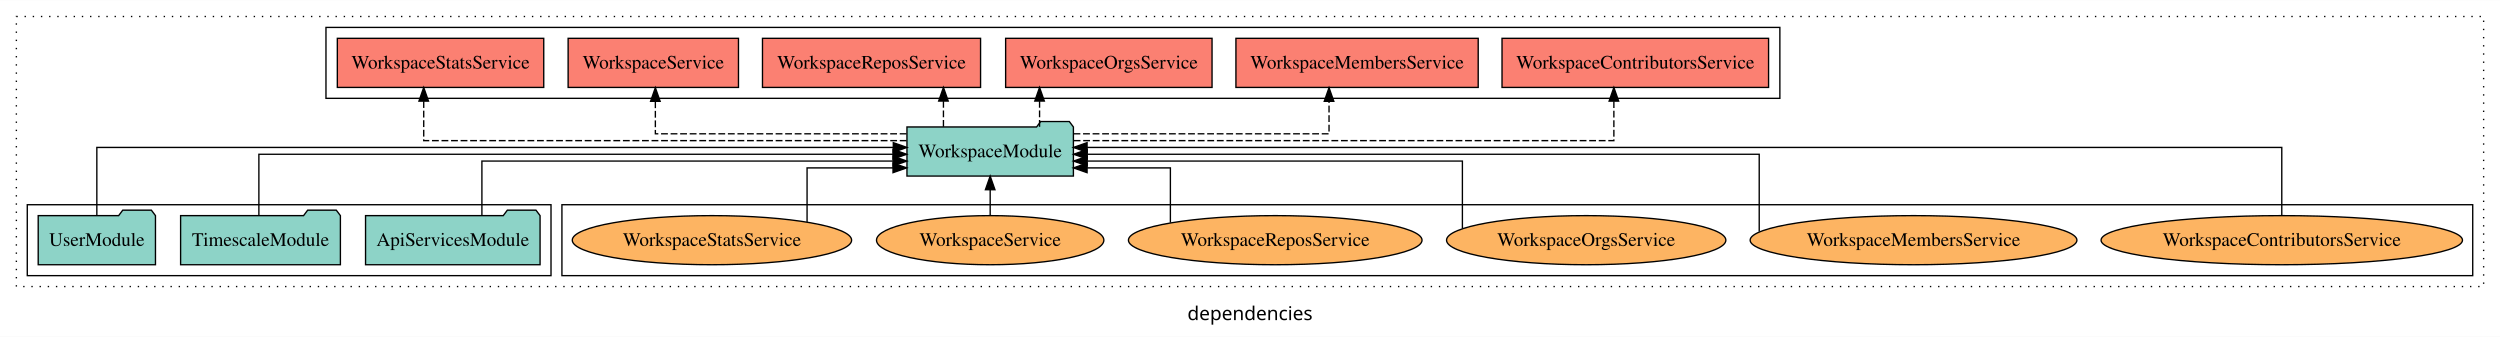
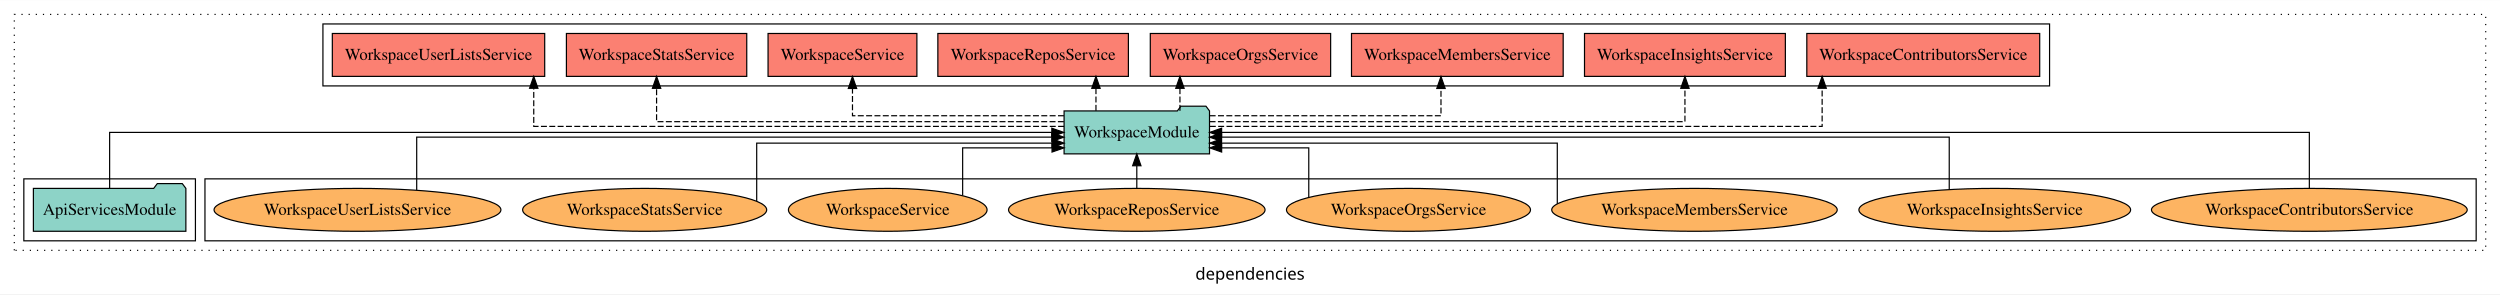
- <svg xmlns="http://www.w3.org/2000/svg" width="1833pt" height="247pt" viewBox="0.00 0.00 1833.00 246.80">
+ <svg xmlns="http://www.w3.org/2000/svg" width="2098pt" height="247pt" viewBox="0.00 0.00 2098.00 246.80">
  <g id="graph0" class="graph" transform="scale(1 1) rotate(0) translate(4 242.8)">
-     <polygon fill="white" stroke="transparent" points="-4,4 -4,-242.8 1829,-242.8 1829,4 -4,4" />
-     <text text-anchor="middle" x="912.5" y="-8.2" font-family="sans-serif" font-size="14.00">dependencies</text>
+     <polygon fill="white" stroke="transparent" points="-4,4 -4,-242.8 2094,-242.8 2094,4 -4,4" />
+     <text text-anchor="middle" x="1045" y="-8.2" font-family="sans-serif" font-size="14.00">dependencies</text>
    <g id="clust1" class="cluster">
-       <polygon fill="none" stroke="black" stroke-dasharray="1,5" points="8,-32.8 8,-230.8 1817,-230.8 1817,-32.8 8,-32.8" />
+       <polygon fill="none" stroke="black" stroke-dasharray="1,5" points="8,-32.8 8,-230.8 2082,-230.8 2082,-32.8 8,-32.8" />
    </g>
    <g id="clust6" class="cluster">
-       <polygon fill="none" stroke="black" points="408,-40.8 408,-92.8 1809,-92.8 1809,-40.8 408,-40.8" />
+       <polygon fill="none" stroke="black" points="168,-40.8 168,-92.8 2074,-92.8 2074,-40.8 168,-40.8" />
    </g>
    <g id="clust3" class="cluster">
-       <polygon fill="none" stroke="black" points="16,-40.8 16,-92.8 400,-92.8 400,-40.8 16,-40.8" />
+       <polygon fill="none" stroke="black" points="16,-40.8 16,-92.8 160,-92.8 160,-40.8 16,-40.8" />
    </g>
    <g id="clust4" class="cluster">
-       <polygon fill="none" stroke="black" points="235,-170.8 235,-222.8 1301,-222.8 1301,-170.8 235,-170.8" />
+       <polygon fill="none" stroke="black" points="267,-170.8 267,-222.8 1716,-222.8 1716,-170.8 267,-170.8" />
    </g>
    <g id="node1" class="node">
-       <polygon fill="#8dd3c7" stroke="black" points="391.98,-84.8 388.98,-88.8 367.98,-88.8 364.98,-84.8 264.02,-84.8 264.02,-48.8 391.98,-48.8 391.98,-84.8" />
-       <text text-anchor="middle" x="328" y="-62.6" font-family="Times,serif" font-size="14.00">ApiServicesModule</text>
+       <polygon fill="#8dd3c7" stroke="black" points="151.98,-84.8 148.98,-88.8 127.98,-88.8 124.98,-84.8 24.02,-84.8 24.02,-48.8 151.98,-48.8 151.98,-84.8" />
+       <text text-anchor="middle" x="88" y="-62.6" font-family="Times,serif" font-size="14.00">ApiServicesModule</text>
+     </g>
+     <g id="node2" class="node">
+       <polygon fill="#8dd3c7" stroke="black" points="1011.02,-149.8 1008.02,-153.8 987.02,-153.8 984.02,-149.8 888.98,-149.8 888.98,-113.8 1011.02,-113.8 1011.02,-149.8" />
+       <text text-anchor="middle" x="950" y="-127.6" font-family="Times,serif" font-size="14.00">WorkspaceModule</text>
+     </g>
+     <g id="edge1" class="edge">
+       <path fill="none" stroke="black" d="M88,-84.91C88,-104.14 88,-131.8 88,-131.8 88,-131.8 878.7,-131.8 878.7,-131.8" />
+       <polygon fill="black" stroke="black" points="878.7,-135.3 888.7,-131.8 878.7,-128.3 878.7,-135.3" />
+     </g>
+     <g id="node3" class="node">
+       <polygon fill="#fb8072" stroke="black" points="1707.72,-214.8 1512.28,-214.8 1512.28,-178.8 1707.72,-178.8 1707.72,-214.8" />
+       <text text-anchor="middle" x="1610" y="-192.6" font-family="Times,serif" font-size="14.00">WorkspaceContributorsService </text>
+     </g>
+     <g id="edge2" class="edge">
+       <path fill="none" stroke="black" stroke-dasharray="5,2" d="M1011.28,-136.8C1159.47,-136.8 1525.14,-136.8 1525.14,-136.8 1525.14,-136.8 1525.14,-168.8 1525.14,-168.8" />
+       <polygon fill="black" stroke="black" points="1521.64,-168.8 1525.14,-178.8 1528.64,-168.8 1521.64,-168.8" />
    </g>
    <g id="node4" class="node">
-       <polygon fill="#8dd3c7" stroke="black" points="783.02,-149.8 780.02,-153.8 759.02,-153.8 756.02,-149.8 660.98,-149.8 660.98,-113.8 783.02,-113.8 783.02,-149.8" />
-       <text text-anchor="middle" x="722" y="-127.6" font-family="Times,serif" font-size="14.00">WorkspaceModule</text>
-     </g>
-     <g id="edge1" class="edge">
-       <path fill="none" stroke="black" d="M349.33,-84.83C349.33,-101.86 349.33,-124.8 349.33,-124.8 349.33,-124.8 650.88,-124.8 650.88,-124.8" />
-       <polygon fill="black" stroke="black" points="650.88,-128.3 660.88,-124.8 650.88,-121.3 650.88,-128.3" />
-     </g>
-     <g id="node2" class="node">
-       <polygon fill="#8dd3c7" stroke="black" points="245.58,-84.8 242.58,-88.8 221.58,-88.8 218.58,-84.8 128.42,-84.8 128.42,-48.8 245.58,-48.8 245.58,-84.8" />
-       <text text-anchor="middle" x="187" y="-62.6" font-family="Times,serif" font-size="14.00">TimescaleModule</text>
-     </g>
-     <g id="edge2" class="edge">
-       <path fill="none" stroke="black" d="M185.81,-85.02C185.81,-103.63 185.81,-129.8 185.81,-129.8 185.81,-129.8 650.75,-129.8 650.75,-129.8" />
-       <polygon fill="black" stroke="black" points="650.75,-133.3 660.75,-129.8 650.75,-126.3 650.75,-133.3" />
-     </g>
-     <g id="node3" class="node">
-       <polygon fill="#8dd3c7" stroke="black" points="109.99,-84.8 106.99,-88.8 85.99,-88.8 82.99,-84.8 24.01,-84.8 24.01,-48.8 109.99,-48.8 109.99,-84.8" />
-       <text text-anchor="middle" x="67" y="-62.6" font-family="Times,serif" font-size="14.00">UserModule</text>
+       <polygon fill="#fb8072" stroke="black" points="1494.28,-214.8 1325.72,-214.8 1325.72,-178.8 1494.28,-178.8 1494.28,-214.8" />
+       <text text-anchor="middle" x="1410" y="-192.6" font-family="Times,serif" font-size="14.00">WorkspaceInsightsService </text>
    </g>
    <g id="edge3" class="edge">
-       <path fill="none" stroke="black" d="M67,-85.02C67,-105.17 67,-134.8 67,-134.8 67,-134.8 650.97,-134.8 650.97,-134.8" />
-       <polygon fill="black" stroke="black" points="650.97,-138.3 660.97,-134.8 650.97,-131.3 650.97,-138.3" />
+       <path fill="none" stroke="black" stroke-dasharray="5,2" d="M1011.08,-140.8C1136.21,-140.8 1410,-140.8 1410,-140.8 1410,-140.8 1410,-168.77 1410,-168.77" />
+       <polygon fill="black" stroke="black" points="1406.5,-168.77 1410,-178.77 1413.5,-168.77 1406.5,-168.77" />
    </g>
    <g id="node5" class="node">
-       <polygon fill="#fb8072" stroke="black" points="1292.72,-214.8 1097.28,-214.8 1097.28,-178.8 1292.72,-178.8 1292.72,-214.8" />
-       <text text-anchor="middle" x="1195" y="-192.6" font-family="Times,serif" font-size="14.00">WorkspaceContributorsService </text>
+       <polygon fill="#fb8072" stroke="black" points="1307.82,-214.8 1130.18,-214.8 1130.18,-178.8 1307.82,-178.8 1307.82,-214.8" />
+       <text text-anchor="middle" x="1219" y="-192.6" font-family="Times,serif" font-size="14.00">WorkspaceMembersService </text>
    </g>
    <g id="edge4" class="edge">
-       <path fill="none" stroke="black" stroke-dasharray="5,2" d="M783.2,-139.8C907.81,-139.8 1179.29,-139.8 1179.29,-139.8 1179.29,-139.8 1179.29,-168.76 1179.29,-168.76" />
-       <polygon fill="black" stroke="black" points="1175.8,-168.76 1179.29,-178.76 1182.8,-168.76 1175.8,-168.76" />
+       <path fill="none" stroke="black" stroke-dasharray="5,2" d="M1011.14,-145.8C1086.66,-145.8 1205.27,-145.8 1205.27,-145.8 1205.27,-145.8 1205.27,-168.68 1205.27,-168.68" />
+       <polygon fill="black" stroke="black" points="1201.77,-168.68 1205.27,-178.68 1208.77,-168.68 1201.77,-168.68" />
    </g>
    <g id="node6" class="node">
-       <polygon fill="#fb8072" stroke="black" points="1079.82,-214.8 902.18,-214.8 902.18,-178.8 1079.82,-178.8 1079.82,-214.8" />
-       <text text-anchor="middle" x="991" y="-192.6" font-family="Times,serif" font-size="14.00">WorkspaceMembersService </text>
+       <polygon fill="#fb8072" stroke="black" points="1112.67,-214.8 961.33,-214.8 961.33,-178.8 1112.67,-178.8 1112.67,-214.8" />
+       <text text-anchor="middle" x="1037" y="-192.6" font-family="Times,serif" font-size="14.00">WorkspaceOrgsService </text>
    </g>
    <g id="edge5" class="edge">
-       <path fill="none" stroke="black" stroke-dasharray="5,2" d="M783.1,-144.8C856.66,-144.8 970.45,-144.8 970.45,-144.8 970.45,-144.8 970.45,-168.61 970.45,-168.61" />
-       <polygon fill="black" stroke="black" points="966.95,-168.61 970.45,-178.61 973.95,-168.61 966.95,-168.61" />
+       <path fill="none" stroke="black" stroke-dasharray="5,2" d="M986.21,-149.91C986.21,-149.91 986.21,-168.79 986.21,-168.79" />
+       <polygon fill="black" stroke="black" points="982.71,-168.79 986.21,-178.79 989.71,-168.79 982.71,-168.79" />
    </g>
    <g id="node7" class="node">
-       <polygon fill="#fb8072" stroke="black" points="884.67,-214.8 733.33,-214.8 733.33,-178.8 884.67,-178.8 884.67,-214.8" />
-       <text text-anchor="middle" x="809" y="-192.6" font-family="Times,serif" font-size="14.00">WorkspaceOrgsService </text>
+       <polygon fill="#fb8072" stroke="black" points="942.95,-214.8 783.05,-214.8 783.05,-178.8 942.95,-178.8 942.95,-214.8" />
+       <text text-anchor="middle" x="863" y="-192.6" font-family="Times,serif" font-size="14.00">WorkspaceReposService </text>
    </g>
    <g id="edge6" class="edge">
-       <path fill="none" stroke="black" stroke-dasharray="5,2" d="M758.21,-149.91C758.21,-149.91 758.21,-168.79 758.21,-168.79" />
-       <polygon fill="black" stroke="black" points="754.71,-168.79 758.21,-178.79 761.71,-168.79 754.71,-168.79" />
+       <path fill="none" stroke="black" stroke-dasharray="5,2" d="M915.73,-149.91C915.73,-149.91 915.73,-168.79 915.73,-168.79" />
+       <polygon fill="black" stroke="black" points="912.23,-168.79 915.73,-178.79 919.23,-168.79 912.23,-168.79" />
    </g>
    <g id="node8" class="node">
-       <polygon fill="#fb8072" stroke="black" points="714.95,-214.8 555.05,-214.8 555.05,-178.8 714.95,-178.8 714.95,-214.8" />
-       <text text-anchor="middle" x="635" y="-192.6" font-family="Times,serif" font-size="14.00">WorkspaceReposService </text>
+       <polygon fill="#fb8072" stroke="black" points="765.45,-214.8 640.55,-214.8 640.55,-178.8 765.45,-178.8 765.45,-214.8" />
+       <text text-anchor="middle" x="703" y="-192.6" font-family="Times,serif" font-size="14.00">WorkspaceService </text>
    </g>
    <g id="edge7" class="edge">
-       <path fill="none" stroke="black" stroke-dasharray="5,2" d="M687.73,-149.91C687.73,-149.91 687.73,-168.79 687.73,-168.79" />
-       <polygon fill="black" stroke="black" points="684.23,-168.79 687.73,-178.79 691.23,-168.79 684.23,-168.79" />
+       <path fill="none" stroke="black" stroke-dasharray="5,2" d="M888.86,-145.8C818.17,-145.8 711.4,-145.8 711.4,-145.8 711.4,-145.8 711.4,-168.68 711.4,-168.68" />
+       <polygon fill="black" stroke="black" points="707.9,-168.68 711.4,-178.68 714.9,-168.68 707.9,-168.68" />
    </g>
    <g id="node9" class="node">
-       <polygon fill="#fb8072" stroke="black" points="537.45,-214.8 412.55,-214.8 412.55,-178.8 537.45,-178.8 537.45,-214.8" />
-       <text text-anchor="middle" x="475" y="-192.6" font-family="Times,serif" font-size="14.00">WorkspaceService </text>
+       <polygon fill="#fb8072" stroke="black" points="622.67,-214.8 471.33,-214.8 471.33,-178.8 622.67,-178.8 622.67,-214.8" />
+       <text text-anchor="middle" x="547" y="-192.6" font-family="Times,serif" font-size="14.00">WorkspaceStatsService </text>
    </g>
    <g id="edge8" class="edge">
-       <path fill="none" stroke="black" stroke-dasharray="5,2" d="M660.69,-144.8C587.97,-144.8 476.51,-144.8 476.51,-144.8 476.51,-144.8 476.51,-168.61 476.51,-168.61" />
-       <polygon fill="black" stroke="black" points="473.01,-168.61 476.51,-178.61 480.01,-168.61 473.01,-168.61" />
+       <path fill="none" stroke="black" stroke-dasharray="5,2" d="M888.79,-140.8C776.05,-140.8 547,-140.8 547,-140.8 547,-140.8 547,-168.77 547,-168.77" />
+       <polygon fill="black" stroke="black" points="543.5,-168.77 547,-178.77 550.5,-168.77 543.5,-168.77" />
    </g>
    <g id="node10" class="node">
-       <polygon fill="#fb8072" stroke="black" points="394.67,-214.8 243.33,-214.8 243.33,-178.8 394.67,-178.8 394.67,-214.8" />
-       <text text-anchor="middle" x="319" y="-192.6" font-family="Times,serif" font-size="14.00">WorkspaceStatsService </text>
+       <polygon fill="#fb8072" stroke="black" points="453.11,-214.8 274.89,-214.8 274.89,-178.8 453.11,-178.8 453.11,-214.8" />
+       <text text-anchor="middle" x="364" y="-192.6" font-family="Times,serif" font-size="14.00">WorkspaceUserListsService </text>
    </g>
    <g id="edge9" class="edge">
-       <path fill="none" stroke="black" stroke-dasharray="5,2" d="M660.72,-139.8C545.19,-139.8 306.67,-139.8 306.67,-139.8 306.67,-139.8 306.67,-168.76 306.67,-168.76" />
-       <polygon fill="black" stroke="black" points="303.17,-168.76 306.67,-178.76 310.17,-168.76 303.17,-168.76" />
+       <path fill="none" stroke="black" stroke-dasharray="5,2" d="M888.96,-136.8C754.35,-136.8 443.92,-136.8 443.92,-136.8 443.92,-136.8 443.92,-168.8 443.92,-168.8" />
+       <polygon fill="black" stroke="black" points="440.42,-168.8 443.92,-178.8 447.42,-168.8 440.42,-168.8" />
    </g>
    <g id="node11" class="node">
-       <ellipse fill="#fdb462" stroke="black" cx="1669" cy="-66.8" rx="132.5" ry="18" />
-       <text text-anchor="middle" x="1669" y="-62.6" font-family="Times,serif" font-size="14.00">WorkspaceContributorsService</text>
+       <ellipse fill="#fdb462" stroke="black" cx="1934" cy="-66.8" rx="132.5" ry="18" />
+       <text text-anchor="middle" x="1934" y="-62.6" font-family="Times,serif" font-size="14.00">WorkspaceContributorsService</text>
    </g>
    <g id="edge10" class="edge">
-       <path fill="none" stroke="black" d="M1669,-85.02C1669,-105.17 1669,-134.8 1669,-134.8 1669,-134.8 793.04,-134.8 793.04,-134.8" />
-       <polygon fill="black" stroke="black" points="793.04,-131.3 783.04,-134.8 793.04,-138.3 793.04,-131.3" />
+       <path fill="none" stroke="black" d="M1934,-84.91C1934,-104.14 1934,-131.8 1934,-131.8 1934,-131.8 1021.18,-131.8 1021.18,-131.8" />
+       <polygon fill="black" stroke="black" points="1021.18,-128.3 1011.18,-131.8 1021.18,-135.3 1021.18,-128.3" />
    </g>
    <g id="node12" class="node">
-       <ellipse fill="#fdb462" stroke="black" cx="1399" cy="-66.8" rx="119.8" ry="18" />
-       <text text-anchor="middle" x="1399" y="-62.6" font-family="Times,serif" font-size="14.00">WorkspaceMembersService</text>
+       <ellipse fill="#fdb462" stroke="black" cx="1670" cy="-66.8" rx="114.02" ry="18" />
+       <text text-anchor="middle" x="1670" y="-62.6" font-family="Times,serif" font-size="14.00">WorkspaceInsightsService</text>
    </g>
    <g id="edge11" class="edge">
-       <path fill="none" stroke="black" d="M1285.86,-73.07C1285.86,-89.01 1285.86,-129.8 1285.86,-129.8 1285.86,-129.8 793.15,-129.8 793.15,-129.8" />
-       <polygon fill="black" stroke="black" points="793.15,-126.3 783.15,-129.8 793.15,-133.3 793.15,-126.3" />
+       <path fill="none" stroke="black" d="M1631.8,-83.79C1631.8,-101.84 1631.8,-127.8 1631.8,-127.8 1631.8,-127.8 1021.11,-127.8 1021.11,-127.8" />
+       <polygon fill="black" stroke="black" points="1021.11,-124.3 1011.11,-127.8 1021.11,-131.3 1021.11,-124.3" />
    </g>
    <g id="node13" class="node">
-       <ellipse fill="#fdb462" stroke="black" cx="1159" cy="-66.8" rx="102.4" ry="18" />
-       <text text-anchor="middle" x="1159" y="-62.6" font-family="Times,serif" font-size="14.00">WorkspaceOrgsService</text>
+       <ellipse fill="#fdb462" stroke="black" cx="1418" cy="-66.8" rx="119.8" ry="18" />
+       <text text-anchor="middle" x="1418" y="-62.6" font-family="Times,serif" font-size="14.00">WorkspaceMembersService</text>
    </g>
    <g id="edge12" class="edge">
-       <path fill="none" stroke="black" d="M1068.23,-75.36C1068.23,-91.49 1068.23,-124.8 1068.23,-124.8 1068.23,-124.8 793.1,-124.8 793.1,-124.8" />
-       <polygon fill="black" stroke="black" points="793.1,-121.3 783.1,-124.8 793.1,-128.3 793.1,-121.3" />
+       <path fill="none" stroke="black" d="M1302.88,-71.97C1302.88,-85.83 1302.88,-122.8 1302.88,-122.8 1302.88,-122.8 1021.06,-122.8 1021.06,-122.8" />
+       <polygon fill="black" stroke="black" points="1021.06,-119.3 1011.06,-122.8 1021.06,-126.3 1021.06,-119.3" />
    </g>
    <g id="node14" class="node">
-       <ellipse fill="#fdb462" stroke="black" cx="931" cy="-66.8" rx="107.64" ry="18" />
-       <text text-anchor="middle" x="931" y="-62.6" font-family="Times,serif" font-size="14.00">WorkspaceReposService</text>
+       <ellipse fill="#fdb462" stroke="black" cx="1178" cy="-66.8" rx="102.4" ry="18" />
+       <text text-anchor="middle" x="1178" y="-62.6" font-family="Times,serif" font-size="14.00">WorkspaceOrgsService</text>
    </g>
    <g id="edge13" class="edge">
-       <path fill="none" stroke="black" d="M854.13,-79.63C854.13,-95.32 854.13,-119.8 854.13,-119.8 854.13,-119.8 793.04,-119.8 793.04,-119.8" />
-       <polygon fill="black" stroke="black" points="793.04,-116.3 783.04,-119.8 793.04,-123.3 793.04,-116.3" />
+       <path fill="none" stroke="black" d="M1094.32,-77.32C1094.32,-92.52 1094.32,-118.8 1094.32,-118.8 1094.32,-118.8 1021.2,-118.8 1021.2,-118.8" />
+       <polygon fill="black" stroke="black" points="1021.2,-115.3 1011.2,-118.8 1021.2,-122.3 1021.2,-115.3" />
    </g>
    <g id="node15" class="node">
-       <ellipse fill="#fdb462" stroke="black" cx="722" cy="-66.8" rx="83.35" ry="18" />
-       <text text-anchor="middle" x="722" y="-62.6" font-family="Times,serif" font-size="14.00">WorkspaceService</text>
+       <ellipse fill="#fdb462" stroke="black" cx="950" cy="-66.8" rx="107.64" ry="18" />
+       <text text-anchor="middle" x="950" y="-62.6" font-family="Times,serif" font-size="14.00">WorkspaceReposService</text>
    </g>
    <g id="edge14" class="edge">
-       <path fill="none" stroke="black" d="M722,-84.91C722,-84.91 722,-103.79 722,-103.79" />
-       <polygon fill="black" stroke="black" points="718.5,-103.79 722,-113.79 725.5,-103.79 718.5,-103.79" />
+       <path fill="none" stroke="black" d="M950,-84.91C950,-84.91 950,-103.79 950,-103.79" />
+       <polygon fill="black" stroke="black" points="946.5,-103.79 950,-113.79 953.5,-103.79 946.5,-103.79" />
    </g>
    <g id="node16" class="node">
-       <ellipse fill="#fdb462" stroke="black" cx="518" cy="-66.8" rx="102.41" ry="18" />
-       <text text-anchor="middle" x="518" y="-62.6" font-family="Times,serif" font-size="14.00">WorkspaceStatsService</text>
+       <ellipse fill="#fdb462" stroke="black" cx="741" cy="-66.8" rx="83.35" ry="18" />
+       <text text-anchor="middle" x="741" y="-62.6" font-family="Times,serif" font-size="14.00">WorkspaceService</text>
    </g>
    <g id="edge15" class="edge">
-       <path fill="none" stroke="black" d="M587.74,-80.17C587.74,-95.87 587.74,-119.8 587.74,-119.8 587.74,-119.8 650.76,-119.8 650.76,-119.8" />
-       <polygon fill="black" stroke="black" points="650.76,-123.3 660.76,-119.8 650.76,-116.3 650.76,-123.3" />
+       <path fill="none" stroke="black" d="M803.85,-78.86C803.85,-94.22 803.85,-118.8 803.85,-118.8 803.85,-118.8 878.87,-118.8 878.87,-118.8" />
+       <polygon fill="black" stroke="black" points="878.87,-122.3 888.87,-118.8 878.87,-115.3 878.87,-122.3" />
+     </g>
+     <g id="node17" class="node">
+       <ellipse fill="#fdb462" stroke="black" cx="537" cy="-66.8" rx="102.41" ry="18" />
+       <text text-anchor="middle" x="537" y="-62.6" font-family="Times,serif" font-size="14.00">WorkspaceStatsService</text>
+     </g>
+     <g id="edge16" class="edge">
+       <path fill="none" stroke="black" d="M631.02,-74.12C631.02,-89.3 631.02,-122.8 631.02,-122.8 631.02,-122.8 878.88,-122.8 878.88,-122.8" />
+       <polygon fill="black" stroke="black" points="878.88,-126.3 888.88,-122.8 878.88,-119.3 878.88,-126.3" />
+     </g>
+     <g id="node18" class="node">
+       <ellipse fill="#fdb462" stroke="black" cx="296" cy="-66.8" rx="120.38" ry="18" />
+       <text text-anchor="middle" x="296" y="-62.6" font-family="Times,serif" font-size="14.00">WorkspaceUserListsService</text>
+     </g>
+     <g id="edge17" class="edge">
+       <path fill="none" stroke="black" d="M345.69,-83.47C345.69,-101.53 345.69,-127.8 345.69,-127.8 345.69,-127.8 878.73,-127.8 878.73,-127.8" />
+       <polygon fill="black" stroke="black" points="878.73,-131.3 888.73,-127.8 878.73,-124.3 878.73,-131.3" />
    </g>
  </g>
</svg>
